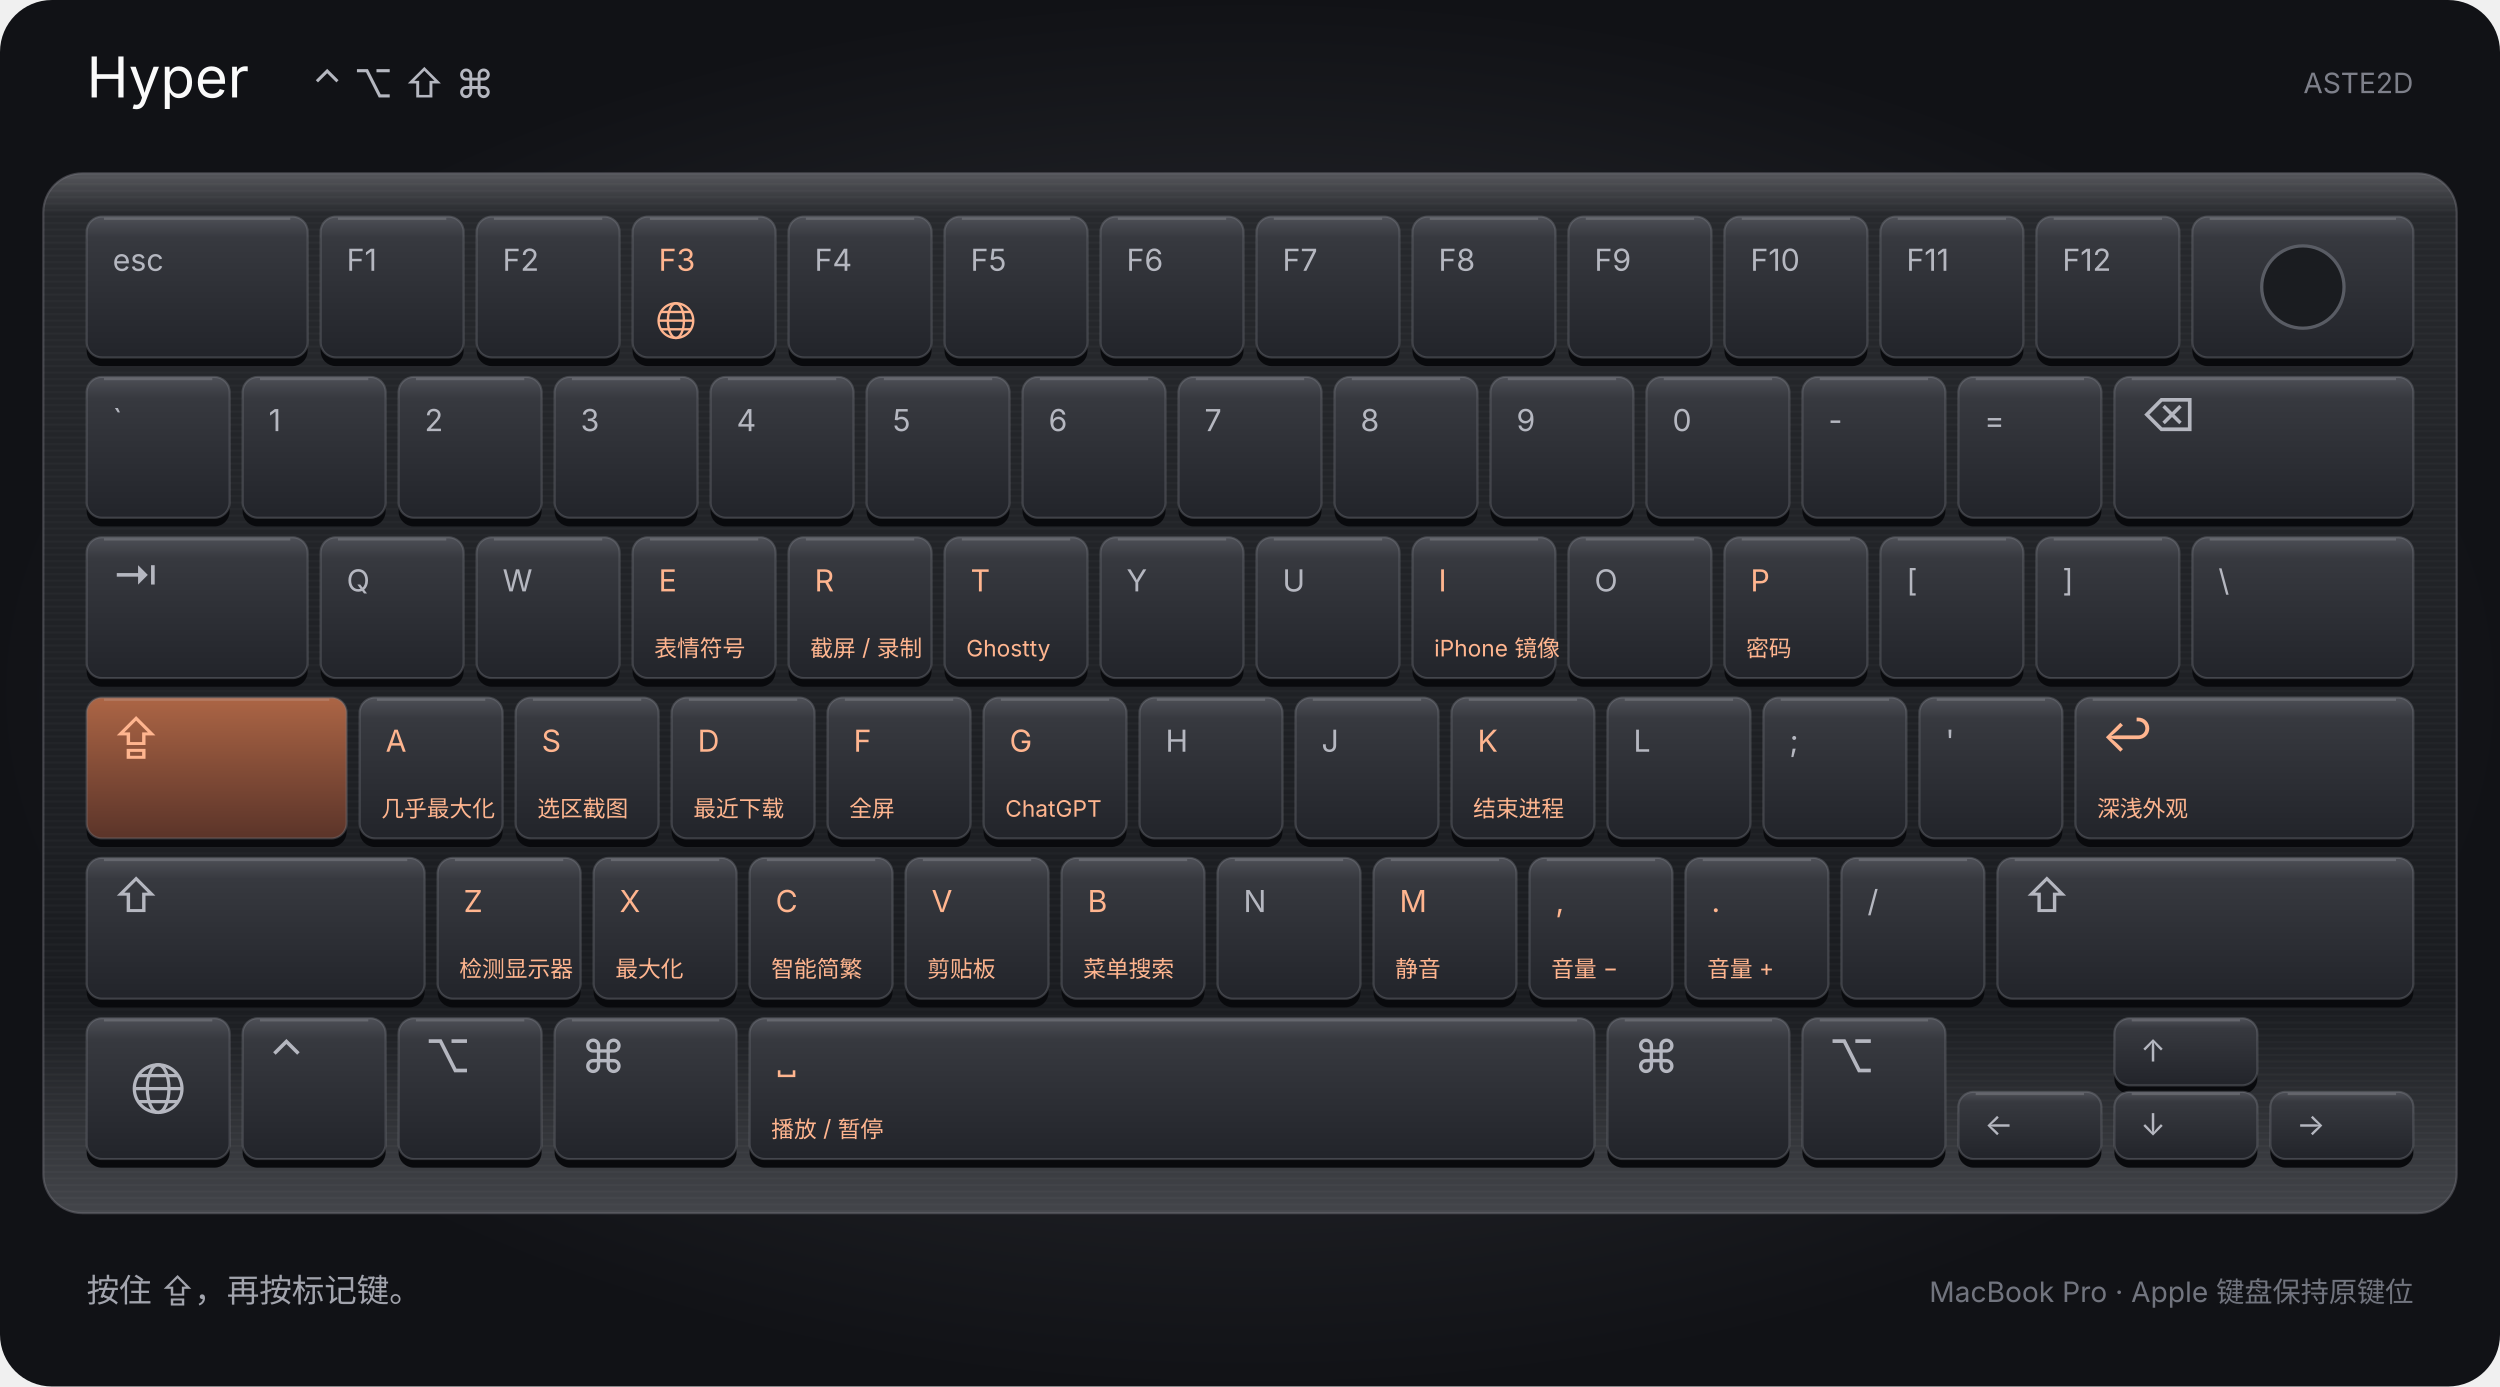
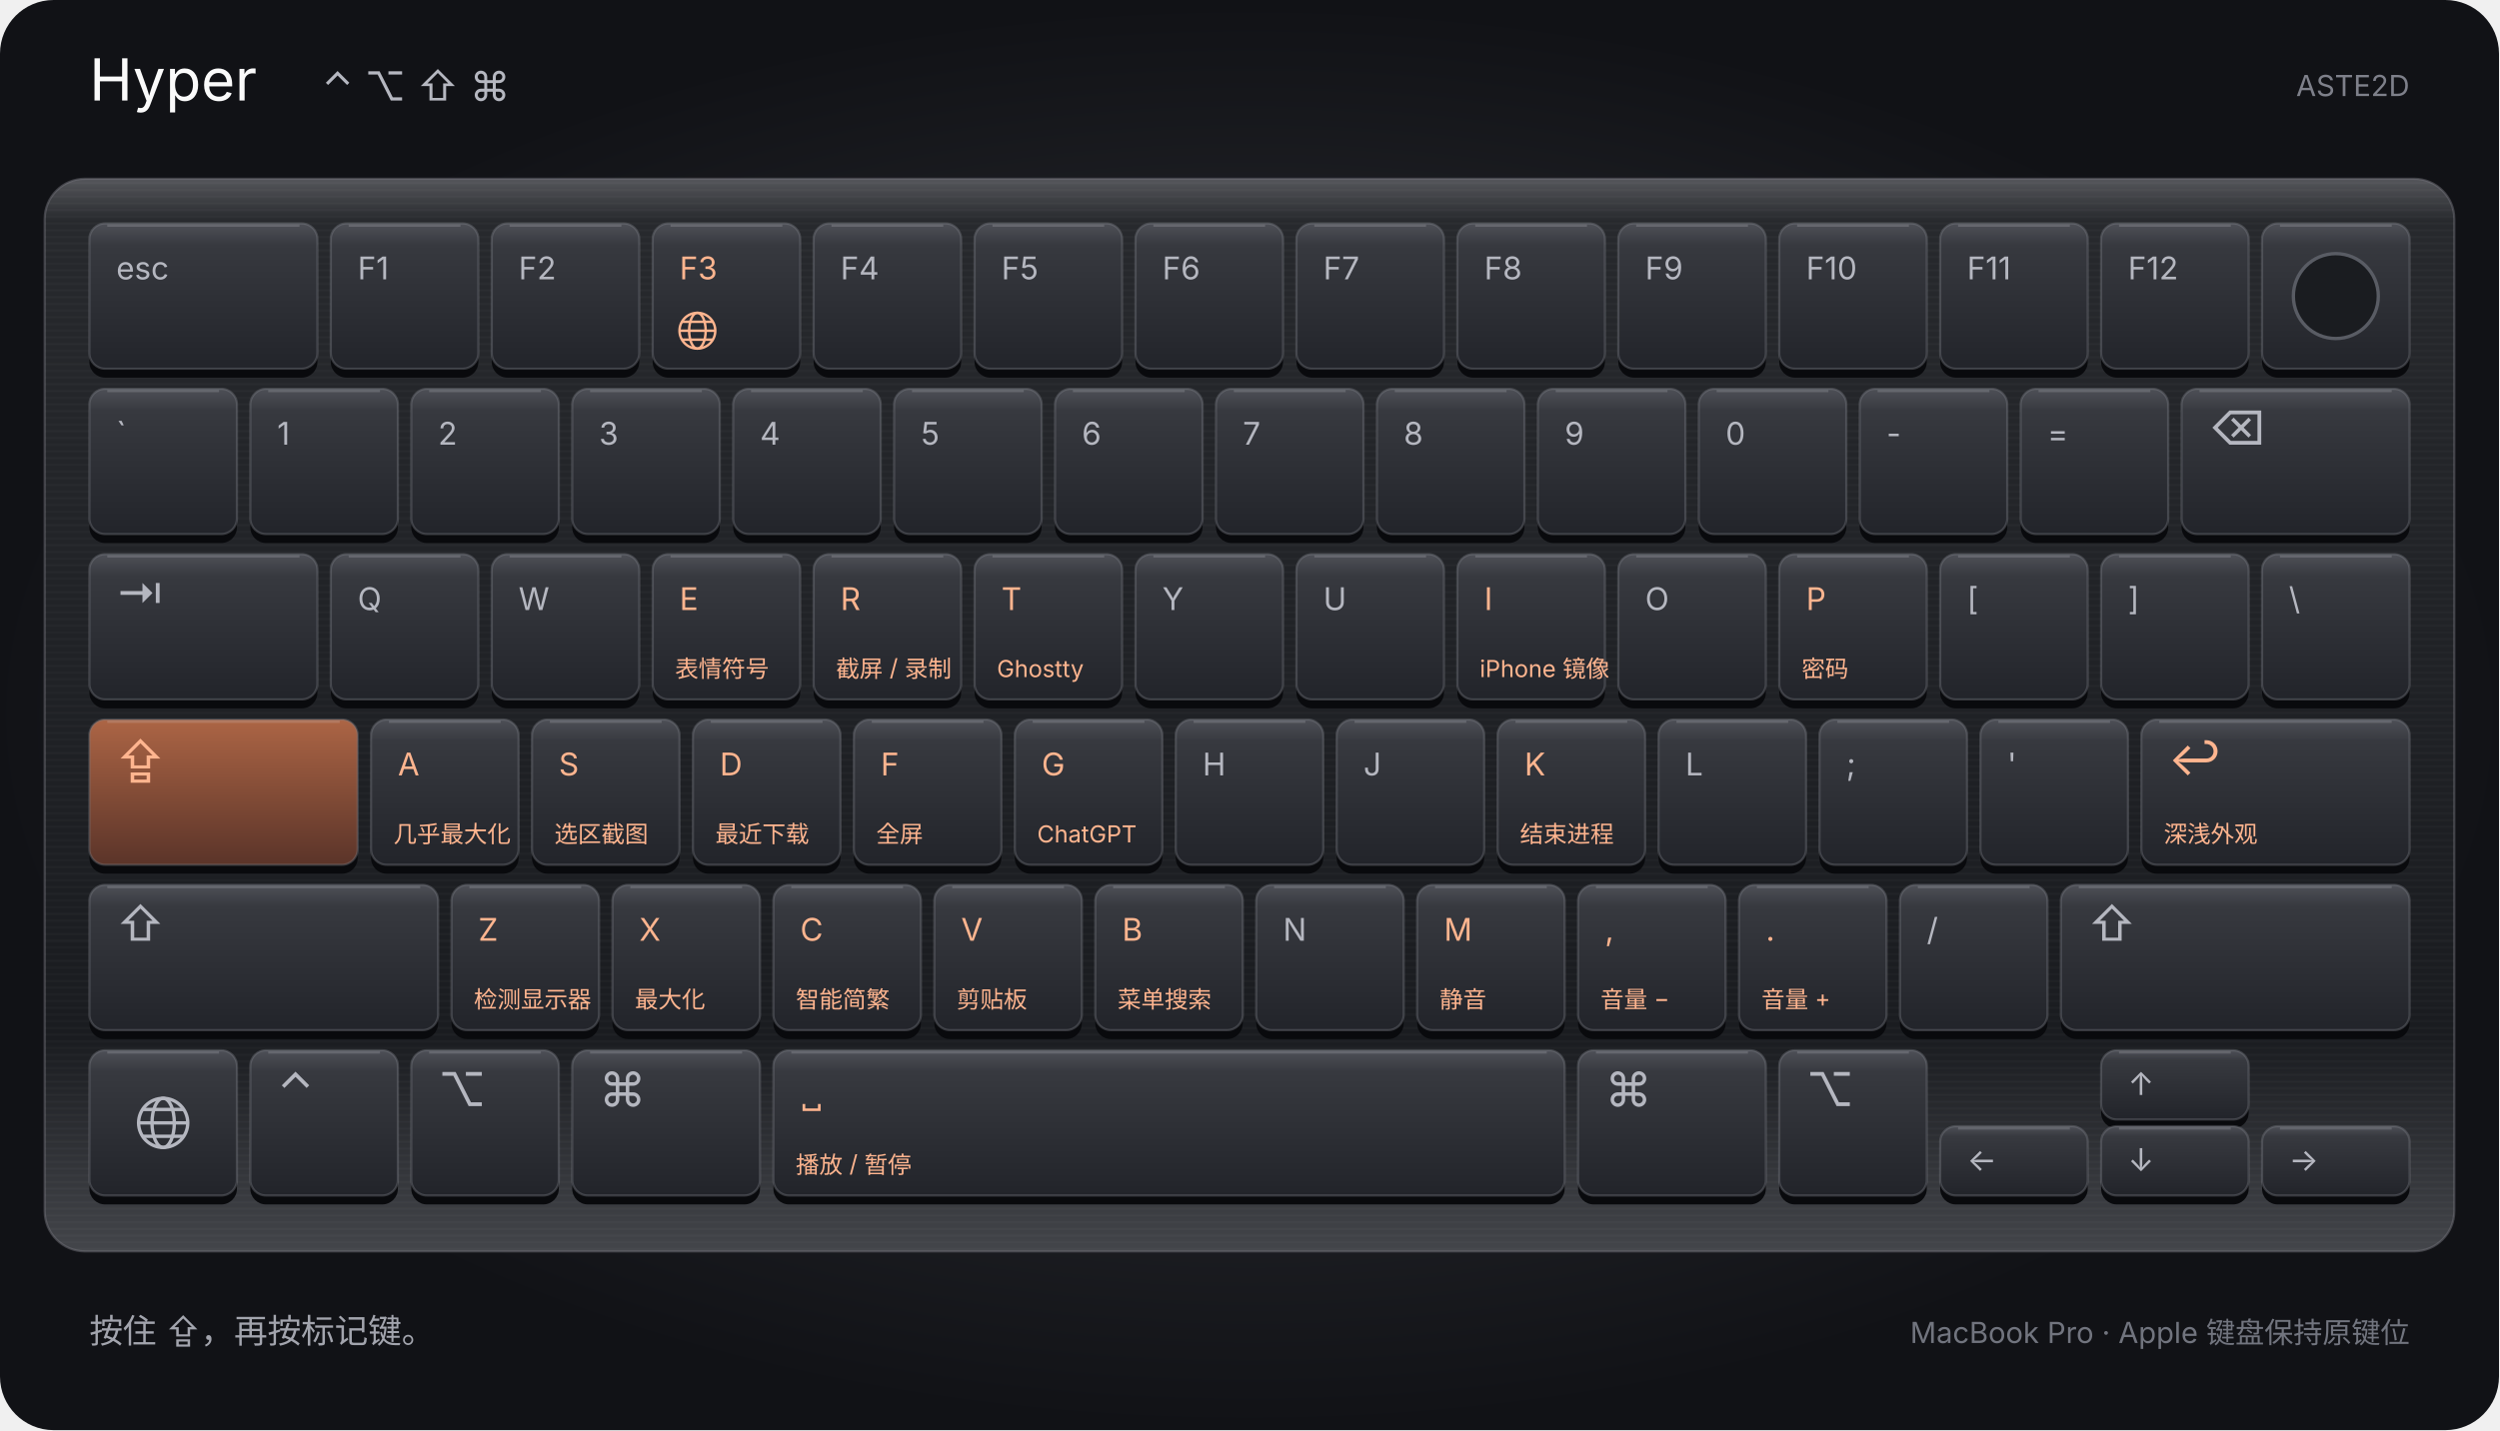
- <svg xmlns="http://www.w3.org/2000/svg" width="1154" height="640" viewBox="0 0 1154 640" role="img" aria-labelledby="title desc">
+ <svg xmlns="http://www.w3.org/2000/svg" width="1118" height="640" viewBox="0 0 1118 640" role="img" aria-labelledby="title desc">
  <defs>
    <linearGradient id="case" x2="0" y2="1">
      <stop stop-color="#55565b" />
      <stop offset=".04" stop-color="#27292d" />
      <stop offset=".8" stop-color="#1a1c20" />
      <stop offset="1" stop-color="#43454a" />
    </linearGradient>
    <linearGradient id="key" x2="0" y2="1">
      <stop stop-color="#4e5057" />
      <stop offset=".15" stop-color="#37393f" />
      <stop offset="1" stop-color="#22242a" />
    </linearGradient>
    <linearGradient id="cap" x2="0" y2="1">
      <stop stop-color="#ac6545" />
      <stop offset="1" stop-color="#5b3429" />
    </linearGradient>
    <radialGradient id="light">
      <stop stop-color="#36383e" />
      <stop offset="1" stop-color="#111216" />
    </radialGradient>
    <pattern id="grain" width="5" height="3" patternUnits="userSpaceOnUse">
      <path d="M0 1h5" stroke="#fff" stroke-opacity=".022" />
    </pattern>
  </defs>
-   <rect width="1154" height="640" rx="24" fill="url(#light)" />
+   <rect width="1118" height="640" rx="24" fill="url(#light)" />
  <text x="40" y="45" fill="#fafafa" font-family="-apple-system,BlinkMacSystemFont,Segoe UI,sans-serif" font-size="26" text-anchor="start">Hyper</text>
  <text x="144" y="45" fill="#b5b7c0" font-family="-apple-system,BlinkMacSystemFont,Segoe UI,sans-serif" font-size="18" text-anchor="start">⌃ ⌥ ⇧ ⌘</text>
-   <text x="1114" y="43" fill="#7e808a" font-family="-apple-system,BlinkMacSystemFont,Segoe UI,sans-serif" font-size="13" text-anchor="end">ASTE2D</text>
-   <rect x="20" y="80" width="1114" height="480" rx="18" fill="url(#case)" stroke="#707179" stroke-opacity=".5" />
-   <rect x="20" y="80" width="1114" height="480" rx="18" fill="url(#grain)" />
+   <text x="1078" y="43" fill="#7e808a" font-family="-apple-system,BlinkMacSystemFont,Segoe UI,sans-serif" font-size="13" text-anchor="end">ASTE2D</text>
+   <rect x="20" y="80" width="1078" height="480" rx="18" fill="url(#case)" stroke="#707179" stroke-opacity=".5" />
+   <rect x="20" y="80" width="1078" height="480" rx="18" fill="url(#grain)" />
  <g>
    <rect x="40" y="104" width="102.0" height="65" rx="7" fill="#090a0d" />
    <rect x="40" y="100" width="102.0" height="65" rx="7" fill="url(#key)" stroke="#7c7e86" stroke-opacity=".38" />
    <path d="M48 101H134.0" stroke="#e1e1e8" stroke-opacity=".18" />
    <text x="52" y="125" fill="#b5b7c0" font-family="-apple-system,BlinkMacSystemFont,Segoe UI,sans-serif" font-size="14" text-anchor="start">esc</text>
  </g>
  <g>
    <rect x="148.0" y="104" width="66" height="65" rx="7" fill="#090a0d" />
    <rect x="148.0" y="100" width="66" height="65" rx="7" fill="url(#key)" stroke="#7c7e86" stroke-opacity=".38" />
    <path d="M156.0 101H206.0" stroke="#e1e1e8" stroke-opacity=".18" />
    <text x="160.0" y="125" fill="#b5b7c0" font-family="-apple-system,BlinkMacSystemFont,Segoe UI,sans-serif" font-size="14" text-anchor="start">F1</text>
  </g>
  <g>
    <rect x="220.0" y="104" width="66" height="65" rx="7" fill="#090a0d" />
    <rect x="220.0" y="100" width="66" height="65" rx="7" fill="url(#key)" stroke="#7c7e86" stroke-opacity=".38" />
    <path d="M228.0 101H278.0" stroke="#e1e1e8" stroke-opacity=".18" />
    <text x="232.0" y="125" fill="#b5b7c0" font-family="-apple-system,BlinkMacSystemFont,Segoe UI,sans-serif" font-size="14" text-anchor="start">F2</text>
  </g>
  <g>
    <rect x="292.0" y="104" width="66" height="65" rx="7" fill="#090a0d" />
    <rect x="292.0" y="100" width="66" height="65" rx="7" fill="url(#key)" stroke="#7c7e86" stroke-opacity=".38" />
    <path d="M300.0 101H350.0" stroke="#e1e1e8" stroke-opacity=".18" />
    <text x="304.0" y="125" fill="#ffb58f" font-family="-apple-system,BlinkMacSystemFont,Segoe UI,sans-serif" font-size="14" text-anchor="start">F3</text>
    <g fill="none" stroke="#ffb58f" stroke-width="1.1">
      <circle cx="312.0" cy="148" r="8" />
      <ellipse cx="312.0" cy="148" rx="3.7" ry="8" />
      <path d="M304.0 148h16 M305.0 144h14 M305.0 152h14" />
    </g>
  </g>
  <g>
    <rect x="364.0" y="104" width="66" height="65" rx="7" fill="#090a0d" />
    <rect x="364.0" y="100" width="66" height="65" rx="7" fill="url(#key)" stroke="#7c7e86" stroke-opacity=".38" />
    <path d="M372.0 101H422.0" stroke="#e1e1e8" stroke-opacity=".18" />
    <text x="376.0" y="125" fill="#b5b7c0" font-family="-apple-system,BlinkMacSystemFont,Segoe UI,sans-serif" font-size="14" text-anchor="start">F4</text>
  </g>
  <g>
    <rect x="436.0" y="104" width="66" height="65" rx="7" fill="#090a0d" />
    <rect x="436.0" y="100" width="66" height="65" rx="7" fill="url(#key)" stroke="#7c7e86" stroke-opacity=".38" />
    <path d="M444.0 101H494.0" stroke="#e1e1e8" stroke-opacity=".18" />
    <text x="448.0" y="125" fill="#b5b7c0" font-family="-apple-system,BlinkMacSystemFont,Segoe UI,sans-serif" font-size="14" text-anchor="start">F5</text>
  </g>
  <g>
    <rect x="508.0" y="104" width="66" height="65" rx="7" fill="#090a0d" />
    <rect x="508.0" y="100" width="66" height="65" rx="7" fill="url(#key)" stroke="#7c7e86" stroke-opacity=".38" />
    <path d="M516.0 101H566.0" stroke="#e1e1e8" stroke-opacity=".18" />
    <text x="520.0" y="125" fill="#b5b7c0" font-family="-apple-system,BlinkMacSystemFont,Segoe UI,sans-serif" font-size="14" text-anchor="start">F6</text>
  </g>
  <g>
    <rect x="580.0" y="104" width="66" height="65" rx="7" fill="#090a0d" />
    <rect x="580.0" y="100" width="66" height="65" rx="7" fill="url(#key)" stroke="#7c7e86" stroke-opacity=".38" />
    <path d="M588.0 101H638.0" stroke="#e1e1e8" stroke-opacity=".18" />
    <text x="592.0" y="125" fill="#b5b7c0" font-family="-apple-system,BlinkMacSystemFont,Segoe UI,sans-serif" font-size="14" text-anchor="start">F7</text>
  </g>
  <g>
    <rect x="652.0" y="104" width="66" height="65" rx="7" fill="#090a0d" />
    <rect x="652.0" y="100" width="66" height="65" rx="7" fill="url(#key)" stroke="#7c7e86" stroke-opacity=".38" />
    <path d="M660.0 101H710.0" stroke="#e1e1e8" stroke-opacity=".18" />
    <text x="664.0" y="125" fill="#b5b7c0" font-family="-apple-system,BlinkMacSystemFont,Segoe UI,sans-serif" font-size="14" text-anchor="start">F8</text>
  </g>
  <g>
    <rect x="724.0" y="104" width="66" height="65" rx="7" fill="#090a0d" />
    <rect x="724.0" y="100" width="66" height="65" rx="7" fill="url(#key)" stroke="#7c7e86" stroke-opacity=".38" />
    <path d="M732.0 101H782.0" stroke="#e1e1e8" stroke-opacity=".18" />
    <text x="736.0" y="125" fill="#b5b7c0" font-family="-apple-system,BlinkMacSystemFont,Segoe UI,sans-serif" font-size="14" text-anchor="start">F9</text>
  </g>
  <g>
    <rect x="796.0" y="104" width="66" height="65" rx="7" fill="#090a0d" />
    <rect x="796.0" y="100" width="66" height="65" rx="7" fill="url(#key)" stroke="#7c7e86" stroke-opacity=".38" />
    <path d="M804.0 101H854.0" stroke="#e1e1e8" stroke-opacity=".18" />
    <text x="808.0" y="125" fill="#b5b7c0" font-family="-apple-system,BlinkMacSystemFont,Segoe UI,sans-serif" font-size="14" text-anchor="start">F10</text>
  </g>
  <g>
    <rect x="868.0" y="104" width="66" height="65" rx="7" fill="#090a0d" />
    <rect x="868.0" y="100" width="66" height="65" rx="7" fill="url(#key)" stroke="#7c7e86" stroke-opacity=".38" />
    <path d="M876.0 101H926.0" stroke="#e1e1e8" stroke-opacity=".18" />
    <text x="880.0" y="125" fill="#b5b7c0" font-family="-apple-system,BlinkMacSystemFont,Segoe UI,sans-serif" font-size="14" text-anchor="start">F11</text>
  </g>
  <g>
    <rect x="940.0" y="104" width="66" height="65" rx="7" fill="#090a0d" />
    <rect x="940.0" y="100" width="66" height="65" rx="7" fill="url(#key)" stroke="#7c7e86" stroke-opacity=".38" />
    <path d="M948.0 101H998.0" stroke="#e1e1e8" stroke-opacity=".18" />
    <text x="952.0" y="125" fill="#b5b7c0" font-family="-apple-system,BlinkMacSystemFont,Segoe UI,sans-serif" font-size="14" text-anchor="start">F12</text>
  </g>
  <g>
-     <rect x="1012.0" y="104" width="102.0" height="65" rx="7" fill="#090a0d" />
-     <rect x="1012.0" y="100" width="102.0" height="65" rx="7" fill="url(#key)" stroke="#7c7e86" stroke-opacity=".38" />
-     <path d="M1020.0 101H1106.0" stroke="#e1e1e8" stroke-opacity=".18" />
-     <circle cx="1063.0" cy="132.5" r="19" fill="#1a1c20" stroke="#595c64" stroke-width="1.5" />
+     <rect x="1012.0" y="104" width="66" height="65" rx="7" fill="#090a0d" />
+     <rect x="1012.0" y="100" width="66" height="65" rx="7" fill="url(#key)" stroke="#7c7e86" stroke-opacity=".38" />
+     <path d="M1020.0 101H1070.0" stroke="#e1e1e8" stroke-opacity=".18" />
+     <circle cx="1045.0" cy="132.5" r="19" fill="#1a1c20" stroke="#595c64" stroke-width="1.5" />
  </g>
  <g>
    <rect x="40" y="178" width="66" height="65" rx="7" fill="#090a0d" />
    <rect x="40" y="174" width="66" height="65" rx="7" fill="url(#key)" stroke="#7c7e86" stroke-opacity=".38" />
    <path d="M48 175H98" stroke="#e1e1e8" stroke-opacity=".18" />
    <text x="52" y="199" fill="#b5b7c0" font-family="-apple-system,BlinkMacSystemFont,Segoe UI,sans-serif" font-size="14" text-anchor="start">`</text>
  </g>
  <g>
    <rect x="112" y="178" width="66" height="65" rx="7" fill="#090a0d" />
    <rect x="112" y="174" width="66" height="65" rx="7" fill="url(#key)" stroke="#7c7e86" stroke-opacity=".38" />
    <path d="M120 175H170" stroke="#e1e1e8" stroke-opacity=".18" />
    <text x="124" y="199" fill="#b5b7c0" font-family="-apple-system,BlinkMacSystemFont,Segoe UI,sans-serif" font-size="14" text-anchor="start">1</text>
  </g>
  <g>
    <rect x="184" y="178" width="66" height="65" rx="7" fill="#090a0d" />
    <rect x="184" y="174" width="66" height="65" rx="7" fill="url(#key)" stroke="#7c7e86" stroke-opacity=".38" />
    <path d="M192 175H242" stroke="#e1e1e8" stroke-opacity=".18" />
    <text x="196" y="199" fill="#b5b7c0" font-family="-apple-system,BlinkMacSystemFont,Segoe UI,sans-serif" font-size="14" text-anchor="start">2</text>
  </g>
  <g>
    <rect x="256" y="178" width="66" height="65" rx="7" fill="#090a0d" />
    <rect x="256" y="174" width="66" height="65" rx="7" fill="url(#key)" stroke="#7c7e86" stroke-opacity=".38" />
    <path d="M264 175H314" stroke="#e1e1e8" stroke-opacity=".18" />
    <text x="268" y="199" fill="#b5b7c0" font-family="-apple-system,BlinkMacSystemFont,Segoe UI,sans-serif" font-size="14" text-anchor="start">3</text>
  </g>
  <g>
    <rect x="328" y="178" width="66" height="65" rx="7" fill="#090a0d" />
    <rect x="328" y="174" width="66" height="65" rx="7" fill="url(#key)" stroke="#7c7e86" stroke-opacity=".38" />
    <path d="M336 175H386" stroke="#e1e1e8" stroke-opacity=".18" />
    <text x="340" y="199" fill="#b5b7c0" font-family="-apple-system,BlinkMacSystemFont,Segoe UI,sans-serif" font-size="14" text-anchor="start">4</text>
  </g>
  <g>
    <rect x="400" y="178" width="66" height="65" rx="7" fill="#090a0d" />
    <rect x="400" y="174" width="66" height="65" rx="7" fill="url(#key)" stroke="#7c7e86" stroke-opacity=".38" />
    <path d="M408 175H458" stroke="#e1e1e8" stroke-opacity=".18" />
    <text x="412" y="199" fill="#b5b7c0" font-family="-apple-system,BlinkMacSystemFont,Segoe UI,sans-serif" font-size="14" text-anchor="start">5</text>
  </g>
  <g>
    <rect x="472" y="178" width="66" height="65" rx="7" fill="#090a0d" />
    <rect x="472" y="174" width="66" height="65" rx="7" fill="url(#key)" stroke="#7c7e86" stroke-opacity=".38" />
    <path d="M480 175H530" stroke="#e1e1e8" stroke-opacity=".18" />
    <text x="484" y="199" fill="#b5b7c0" font-family="-apple-system,BlinkMacSystemFont,Segoe UI,sans-serif" font-size="14" text-anchor="start">6</text>
  </g>
  <g>
    <rect x="544" y="178" width="66" height="65" rx="7" fill="#090a0d" />
    <rect x="544" y="174" width="66" height="65" rx="7" fill="url(#key)" stroke="#7c7e86" stroke-opacity=".38" />
    <path d="M552 175H602" stroke="#e1e1e8" stroke-opacity=".18" />
    <text x="556" y="199" fill="#b5b7c0" font-family="-apple-system,BlinkMacSystemFont,Segoe UI,sans-serif" font-size="14" text-anchor="start">7</text>
  </g>
  <g>
    <rect x="616" y="178" width="66" height="65" rx="7" fill="#090a0d" />
    <rect x="616" y="174" width="66" height="65" rx="7" fill="url(#key)" stroke="#7c7e86" stroke-opacity=".38" />
    <path d="M624 175H674" stroke="#e1e1e8" stroke-opacity=".18" />
    <text x="628" y="199" fill="#b5b7c0" font-family="-apple-system,BlinkMacSystemFont,Segoe UI,sans-serif" font-size="14" text-anchor="start">8</text>
  </g>
  <g>
    <rect x="688" y="178" width="66" height="65" rx="7" fill="#090a0d" />
    <rect x="688" y="174" width="66" height="65" rx="7" fill="url(#key)" stroke="#7c7e86" stroke-opacity=".38" />
    <path d="M696 175H746" stroke="#e1e1e8" stroke-opacity=".18" />
    <text x="700" y="199" fill="#b5b7c0" font-family="-apple-system,BlinkMacSystemFont,Segoe UI,sans-serif" font-size="14" text-anchor="start">9</text>
  </g>
  <g>
    <rect x="760" y="178" width="66" height="65" rx="7" fill="#090a0d" />
    <rect x="760" y="174" width="66" height="65" rx="7" fill="url(#key)" stroke="#7c7e86" stroke-opacity=".38" />
    <path d="M768 175H818" stroke="#e1e1e8" stroke-opacity=".18" />
    <text x="772" y="199" fill="#b5b7c0" font-family="-apple-system,BlinkMacSystemFont,Segoe UI,sans-serif" font-size="14" text-anchor="start">0</text>
  </g>
  <g>
    <rect x="832" y="178" width="66" height="65" rx="7" fill="#090a0d" />
    <rect x="832" y="174" width="66" height="65" rx="7" fill="url(#key)" stroke="#7c7e86" stroke-opacity=".38" />
    <path d="M840 175H890" stroke="#e1e1e8" stroke-opacity=".18" />
    <text x="844" y="199" fill="#b5b7c0" font-family="-apple-system,BlinkMacSystemFont,Segoe UI,sans-serif" font-size="14" text-anchor="start">-</text>
  </g>
  <g>
    <rect x="904" y="178" width="66" height="65" rx="7" fill="#090a0d" />
    <rect x="904" y="174" width="66" height="65" rx="7" fill="url(#key)" stroke="#7c7e86" stroke-opacity=".38" />
    <path d="M912 175H962" stroke="#e1e1e8" stroke-opacity=".18" />
    <text x="916" y="199" fill="#b5b7c0" font-family="-apple-system,BlinkMacSystemFont,Segoe UI,sans-serif" font-size="14" text-anchor="start">=</text>
  </g>
  <g>
-     <rect x="976" y="178" width="138" height="65" rx="7" fill="#090a0d" />
-     <rect x="976" y="174" width="138" height="65" rx="7" fill="url(#key)" stroke="#7c7e86" stroke-opacity=".38" />
-     <path d="M984 175H1106" stroke="#e1e1e8" stroke-opacity=".18" />
+     <rect x="976" y="178" width="102.0" height="65" rx="7" fill="#090a0d" />
+     <rect x="976" y="174" width="102.0" height="65" rx="7" fill="url(#key)" stroke="#7c7e86" stroke-opacity=".38" />
+     <path d="M984 175H1070.0" stroke="#e1e1e8" stroke-opacity=".18" />
    <text x="988" y="199" fill="#b5b7c0" font-family="-apple-system,BlinkMacSystemFont,Segoe UI,sans-serif" font-size="21" text-anchor="start">⌫</text>
  </g>
  <g>
    <rect x="40" y="252" width="102.0" height="65" rx="7" fill="#090a0d" />
    <rect x="40" y="248" width="102.0" height="65" rx="7" fill="url(#key)" stroke="#7c7e86" stroke-opacity=".38" />
    <path d="M48 249H134.0" stroke="#e1e1e8" stroke-opacity=".18" />
    <text x="52" y="273" fill="#b5b7c0" font-family="-apple-system,BlinkMacSystemFont,Segoe UI,sans-serif" font-size="21" text-anchor="start">⇥</text>
  </g>
  <g>
    <rect x="148.0" y="252" width="66" height="65" rx="7" fill="#090a0d" />
    <rect x="148.0" y="248" width="66" height="65" rx="7" fill="url(#key)" stroke="#7c7e86" stroke-opacity=".38" />
    <path d="M156.0 249H206.0" stroke="#e1e1e8" stroke-opacity=".18" />
    <text x="160.0" y="273" fill="#b5b7c0" font-family="-apple-system,BlinkMacSystemFont,Segoe UI,sans-serif" font-size="14" text-anchor="start">Q</text>
  </g>
  <g>
    <rect x="220.0" y="252" width="66" height="65" rx="7" fill="#090a0d" />
    <rect x="220.0" y="248" width="66" height="65" rx="7" fill="url(#key)" stroke="#7c7e86" stroke-opacity=".38" />
    <path d="M228.0 249H278.0" stroke="#e1e1e8" stroke-opacity=".18" />
    <text x="232.0" y="273" fill="#b5b7c0" font-family="-apple-system,BlinkMacSystemFont,Segoe UI,sans-serif" font-size="14" text-anchor="start">W</text>
  </g>
  <g>
    <rect x="292.0" y="252" width="66" height="65" rx="7" fill="#090a0d" />
    <rect x="292.0" y="248" width="66" height="65" rx="7" fill="url(#key)" stroke="#7c7e86" stroke-opacity=".38" />
    <path d="M300.0 249H350.0" stroke="#e1e1e8" stroke-opacity=".18" />
    <text x="304.0" y="273" fill="#ffb58f" font-family="-apple-system,BlinkMacSystemFont,Segoe UI,sans-serif" font-size="14" text-anchor="start">E</text>
    <text x="302.0" y="303" fill="#ffb58f" font-family="-apple-system,BlinkMacSystemFont,Segoe UI,sans-serif" font-size="10.5" text-anchor="start">表情符号</text>
  </g>
  <g>
    <rect x="364.0" y="252" width="66" height="65" rx="7" fill="#090a0d" />
    <rect x="364.0" y="248" width="66" height="65" rx="7" fill="url(#key)" stroke="#7c7e86" stroke-opacity=".38" />
    <path d="M372.0 249H422.0" stroke="#e1e1e8" stroke-opacity=".18" />
    <text x="376.0" y="273" fill="#ffb58f" font-family="-apple-system,BlinkMacSystemFont,Segoe UI,sans-serif" font-size="14" text-anchor="start">R</text>
    <text x="374.0" y="303" fill="#ffb58f" font-family="-apple-system,BlinkMacSystemFont,Segoe UI,sans-serif" font-size="10.5" text-anchor="start">截屏 / 录制</text>
  </g>
  <g>
    <rect x="436.0" y="252" width="66" height="65" rx="7" fill="#090a0d" />
    <rect x="436.0" y="248" width="66" height="65" rx="7" fill="url(#key)" stroke="#7c7e86" stroke-opacity=".38" />
    <path d="M444.0 249H494.0" stroke="#e1e1e8" stroke-opacity=".18" />
    <text x="448.0" y="273" fill="#ffb58f" font-family="-apple-system,BlinkMacSystemFont,Segoe UI,sans-serif" font-size="14" text-anchor="start">T</text>
    <text x="446.0" y="303" fill="#ffb58f" font-family="-apple-system,BlinkMacSystemFont,Segoe UI,sans-serif" font-size="10.5" text-anchor="start">Ghostty</text>
  </g>
  <g>
    <rect x="508.0" y="252" width="66" height="65" rx="7" fill="#090a0d" />
    <rect x="508.0" y="248" width="66" height="65" rx="7" fill="url(#key)" stroke="#7c7e86" stroke-opacity=".38" />
    <path d="M516.0 249H566.0" stroke="#e1e1e8" stroke-opacity=".18" />
    <text x="520.0" y="273" fill="#b5b7c0" font-family="-apple-system,BlinkMacSystemFont,Segoe UI,sans-serif" font-size="14" text-anchor="start">Y</text>
  </g>
  <g>
    <rect x="580.0" y="252" width="66" height="65" rx="7" fill="#090a0d" />
    <rect x="580.0" y="248" width="66" height="65" rx="7" fill="url(#key)" stroke="#7c7e86" stroke-opacity=".38" />
    <path d="M588.0 249H638.0" stroke="#e1e1e8" stroke-opacity=".18" />
    <text x="592.0" y="273" fill="#b5b7c0" font-family="-apple-system,BlinkMacSystemFont,Segoe UI,sans-serif" font-size="14" text-anchor="start">U</text>
  </g>
  <g>
    <rect x="652.0" y="252" width="66" height="65" rx="7" fill="#090a0d" />
    <rect x="652.0" y="248" width="66" height="65" rx="7" fill="url(#key)" stroke="#7c7e86" stroke-opacity=".38" />
    <path d="M660.0 249H710.0" stroke="#e1e1e8" stroke-opacity=".18" />
    <text x="664.0" y="273" fill="#ffb58f" font-family="-apple-system,BlinkMacSystemFont,Segoe UI,sans-serif" font-size="14" text-anchor="start">I</text>
    <text x="662.0" y="303" fill="#ffb58f" font-family="-apple-system,BlinkMacSystemFont,Segoe UI,sans-serif" font-size="10.5" text-anchor="start">iPhone 镜像</text>
  </g>
  <g>
    <rect x="724.0" y="252" width="66" height="65" rx="7" fill="#090a0d" />
    <rect x="724.0" y="248" width="66" height="65" rx="7" fill="url(#key)" stroke="#7c7e86" stroke-opacity=".38" />
    <path d="M732.0 249H782.0" stroke="#e1e1e8" stroke-opacity=".18" />
    <text x="736.0" y="273" fill="#b5b7c0" font-family="-apple-system,BlinkMacSystemFont,Segoe UI,sans-serif" font-size="14" text-anchor="start">O</text>
  </g>
  <g>
    <rect x="796.0" y="252" width="66" height="65" rx="7" fill="#090a0d" />
    <rect x="796.0" y="248" width="66" height="65" rx="7" fill="url(#key)" stroke="#7c7e86" stroke-opacity=".38" />
    <path d="M804.0 249H854.0" stroke="#e1e1e8" stroke-opacity=".18" />
    <text x="808.0" y="273" fill="#ffb58f" font-family="-apple-system,BlinkMacSystemFont,Segoe UI,sans-serif" font-size="14" text-anchor="start">P</text>
    <text x="806.0" y="303" fill="#ffb58f" font-family="-apple-system,BlinkMacSystemFont,Segoe UI,sans-serif" font-size="10.5" text-anchor="start">密码</text>
  </g>
  <g>
    <rect x="868.0" y="252" width="66" height="65" rx="7" fill="#090a0d" />
    <rect x="868.0" y="248" width="66" height="65" rx="7" fill="url(#key)" stroke="#7c7e86" stroke-opacity=".38" />
    <path d="M876.0 249H926.0" stroke="#e1e1e8" stroke-opacity=".18" />
    <text x="880.0" y="273" fill="#b5b7c0" font-family="-apple-system,BlinkMacSystemFont,Segoe UI,sans-serif" font-size="14" text-anchor="start">[</text>
  </g>
  <g>
    <rect x="940.0" y="252" width="66" height="65" rx="7" fill="#090a0d" />
    <rect x="940.0" y="248" width="66" height="65" rx="7" fill="url(#key)" stroke="#7c7e86" stroke-opacity=".38" />
    <path d="M948.0 249H998.0" stroke="#e1e1e8" stroke-opacity=".18" />
    <text x="952.0" y="273" fill="#b5b7c0" font-family="-apple-system,BlinkMacSystemFont,Segoe UI,sans-serif" font-size="14" text-anchor="start">]</text>
  </g>
  <g>
-     <rect x="1012.0" y="252" width="102.0" height="65" rx="7" fill="#090a0d" />
-     <rect x="1012.0" y="248" width="102.0" height="65" rx="7" fill="url(#key)" stroke="#7c7e86" stroke-opacity=".38" />
-     <path d="M1020.0 249H1106.0" stroke="#e1e1e8" stroke-opacity=".18" />
+     <rect x="1012.0" y="252" width="66" height="65" rx="7" fill="#090a0d" />
+     <rect x="1012.0" y="248" width="66" height="65" rx="7" fill="url(#key)" stroke="#7c7e86" stroke-opacity=".38" />
+     <path d="M1020.0 249H1070.0" stroke="#e1e1e8" stroke-opacity=".18" />
    <text x="1024.0" y="273" fill="#b5b7c0" font-family="-apple-system,BlinkMacSystemFont,Segoe UI,sans-serif" font-size="14" text-anchor="start">\</text>
  </g>
  <g>
    <rect x="40" y="326" width="120.0" height="65" rx="7" fill="#090a0d" />
    <rect x="40" y="322" width="120.0" height="65" rx="7" fill="url(#cap)" stroke="#7c7e86" stroke-opacity=".38" />
    <path d="M48 323H152.0" stroke="#e1e1e8" stroke-opacity=".18" />
    <text x="52" y="347" fill="#ffb58f" font-family="-apple-system,BlinkMacSystemFont,Segoe UI,sans-serif" font-size="21" text-anchor="start">⇪</text>
  </g>
  <g>
    <rect x="166.0" y="326" width="66" height="65" rx="7" fill="#090a0d" />
    <rect x="166.0" y="322" width="66" height="65" rx="7" fill="url(#key)" stroke="#7c7e86" stroke-opacity=".38" />
    <path d="M174.0 323H224.0" stroke="#e1e1e8" stroke-opacity=".18" />
    <text x="178.0" y="347" fill="#ffb58f" font-family="-apple-system,BlinkMacSystemFont,Segoe UI,sans-serif" font-size="14" text-anchor="start">A</text>
    <text x="176.0" y="377" fill="#ffb58f" font-family="-apple-system,BlinkMacSystemFont,Segoe UI,sans-serif" font-size="10.5" text-anchor="start">几乎最大化</text>
  </g>
  <g>
    <rect x="238.0" y="326" width="66" height="65" rx="7" fill="#090a0d" />
    <rect x="238.0" y="322" width="66" height="65" rx="7" fill="url(#key)" stroke="#7c7e86" stroke-opacity=".38" />
    <path d="M246.0 323H296.0" stroke="#e1e1e8" stroke-opacity=".18" />
    <text x="250.0" y="347" fill="#ffb58f" font-family="-apple-system,BlinkMacSystemFont,Segoe UI,sans-serif" font-size="14" text-anchor="start">S</text>
    <text x="248.0" y="377" fill="#ffb58f" font-family="-apple-system,BlinkMacSystemFont,Segoe UI,sans-serif" font-size="10.5" text-anchor="start">选区截图</text>
  </g>
  <g>
    <rect x="310.0" y="326" width="66" height="65" rx="7" fill="#090a0d" />
    <rect x="310.0" y="322" width="66" height="65" rx="7" fill="url(#key)" stroke="#7c7e86" stroke-opacity=".38" />
    <path d="M318.0 323H368.0" stroke="#e1e1e8" stroke-opacity=".18" />
    <text x="322.0" y="347" fill="#ffb58f" font-family="-apple-system,BlinkMacSystemFont,Segoe UI,sans-serif" font-size="14" text-anchor="start">D</text>
    <text x="320.0" y="377" fill="#ffb58f" font-family="-apple-system,BlinkMacSystemFont,Segoe UI,sans-serif" font-size="10.5" text-anchor="start">最近下载</text>
  </g>
  <g>
    <rect x="382.0" y="326" width="66" height="65" rx="7" fill="#090a0d" />
    <rect x="382.0" y="322" width="66" height="65" rx="7" fill="url(#key)" stroke="#7c7e86" stroke-opacity=".38" />
    <path d="M390.0 323H440.0" stroke="#e1e1e8" stroke-opacity=".18" />
    <text x="394.0" y="347" fill="#ffb58f" font-family="-apple-system,BlinkMacSystemFont,Segoe UI,sans-serif" font-size="14" text-anchor="start">F</text>
    <text x="392.0" y="377" fill="#ffb58f" font-family="-apple-system,BlinkMacSystemFont,Segoe UI,sans-serif" font-size="10.5" text-anchor="start">全屏</text>
  </g>
  <g>
    <rect x="454.0" y="326" width="66" height="65" rx="7" fill="#090a0d" />
    <rect x="454.0" y="322" width="66" height="65" rx="7" fill="url(#key)" stroke="#7c7e86" stroke-opacity=".38" />
    <path d="M462.0 323H512.0" stroke="#e1e1e8" stroke-opacity=".18" />
    <text x="466.0" y="347" fill="#ffb58f" font-family="-apple-system,BlinkMacSystemFont,Segoe UI,sans-serif" font-size="14" text-anchor="start">G</text>
    <text x="464.0" y="377" fill="#ffb58f" font-family="-apple-system,BlinkMacSystemFont,Segoe UI,sans-serif" font-size="10.5" text-anchor="start">ChatGPT</text>
  </g>
  <g>
    <rect x="526.0" y="326" width="66" height="65" rx="7" fill="#090a0d" />
    <rect x="526.0" y="322" width="66" height="65" rx="7" fill="url(#key)" stroke="#7c7e86" stroke-opacity=".38" />
    <path d="M534.0 323H584.0" stroke="#e1e1e8" stroke-opacity=".18" />
    <text x="538.0" y="347" fill="#b5b7c0" font-family="-apple-system,BlinkMacSystemFont,Segoe UI,sans-serif" font-size="14" text-anchor="start">H</text>
  </g>
  <g>
    <rect x="598.0" y="326" width="66" height="65" rx="7" fill="#090a0d" />
    <rect x="598.0" y="322" width="66" height="65" rx="7" fill="url(#key)" stroke="#7c7e86" stroke-opacity=".38" />
    <path d="M606.0 323H656.0" stroke="#e1e1e8" stroke-opacity=".18" />
    <text x="610.0" y="347" fill="#b5b7c0" font-family="-apple-system,BlinkMacSystemFont,Segoe UI,sans-serif" font-size="14" text-anchor="start">J</text>
  </g>
  <g>
    <rect x="670.0" y="326" width="66" height="65" rx="7" fill="#090a0d" />
    <rect x="670.0" y="322" width="66" height="65" rx="7" fill="url(#key)" stroke="#7c7e86" stroke-opacity=".38" />
    <path d="M678.0 323H728.0" stroke="#e1e1e8" stroke-opacity=".18" />
    <text x="682.0" y="347" fill="#ffb58f" font-family="-apple-system,BlinkMacSystemFont,Segoe UI,sans-serif" font-size="14" text-anchor="start">K</text>
    <text x="680.0" y="377" fill="#ffb58f" font-family="-apple-system,BlinkMacSystemFont,Segoe UI,sans-serif" font-size="10.5" text-anchor="start">结束进程</text>
  </g>
  <g>
    <rect x="742.0" y="326" width="66" height="65" rx="7" fill="#090a0d" />
    <rect x="742.0" y="322" width="66" height="65" rx="7" fill="url(#key)" stroke="#7c7e86" stroke-opacity=".38" />
    <path d="M750.0 323H800.0" stroke="#e1e1e8" stroke-opacity=".18" />
    <text x="754.0" y="347" fill="#b5b7c0" font-family="-apple-system,BlinkMacSystemFont,Segoe UI,sans-serif" font-size="14" text-anchor="start">L</text>
  </g>
  <g>
    <rect x="814.0" y="326" width="66" height="65" rx="7" fill="#090a0d" />
    <rect x="814.0" y="322" width="66" height="65" rx="7" fill="url(#key)" stroke="#7c7e86" stroke-opacity=".38" />
    <path d="M822.0 323H872.0" stroke="#e1e1e8" stroke-opacity=".18" />
    <text x="826.0" y="347" fill="#b5b7c0" font-family="-apple-system,BlinkMacSystemFont,Segoe UI,sans-serif" font-size="14" text-anchor="start">;</text>
  </g>
  <g>
    <rect x="886.0" y="326" width="66" height="65" rx="7" fill="#090a0d" />
    <rect x="886.0" y="322" width="66" height="65" rx="7" fill="url(#key)" stroke="#7c7e86" stroke-opacity=".38" />
    <path d="M894.0 323H944.0" stroke="#e1e1e8" stroke-opacity=".18" />
    <text x="898.0" y="347" fill="#b5b7c0" font-family="-apple-system,BlinkMacSystemFont,Segoe UI,sans-serif" font-size="14" text-anchor="start">'</text>
  </g>
  <g>
-     <rect x="958.0" y="326" width="156.0" height="65" rx="7" fill="#090a0d" />
-     <rect x="958.0" y="322" width="156.0" height="65" rx="7" fill="url(#key)" stroke="#7c7e86" stroke-opacity=".38" />
-     <path d="M966.0 323H1106.0" stroke="#e1e1e8" stroke-opacity=".18" />
+     <rect x="958.0" y="326" width="120.0" height="65" rx="7" fill="#090a0d" />
+     <rect x="958.0" y="322" width="120.0" height="65" rx="7" fill="url(#key)" stroke="#7c7e86" stroke-opacity=".38" />
+     <path d="M966.0 323H1070.0" stroke="#e1e1e8" stroke-opacity=".18" />
    <text x="970.0" y="347" fill="#ffb58f" font-family="-apple-system,BlinkMacSystemFont,Segoe UI,sans-serif" font-size="21" text-anchor="start">↩</text>
    <text x="968.0" y="377" fill="#ffb58f" font-family="-apple-system,BlinkMacSystemFont,Segoe UI,sans-serif" font-size="10.5" text-anchor="start">深浅外观</text>
  </g>
  <g>
    <rect x="40" y="400" width="156.0" height="65" rx="7" fill="#090a0d" />
    <rect x="40" y="396" width="156.0" height="65" rx="7" fill="url(#key)" stroke="#7c7e86" stroke-opacity=".38" />
    <path d="M48 397H188.0" stroke="#e1e1e8" stroke-opacity=".18" />
    <text x="52" y="421" fill="#b5b7c0" font-family="-apple-system,BlinkMacSystemFont,Segoe UI,sans-serif" font-size="21" text-anchor="start">⇧</text>
  </g>
  <g>
    <rect x="202.0" y="400" width="66" height="65" rx="7" fill="#090a0d" />
    <rect x="202.0" y="396" width="66" height="65" rx="7" fill="url(#key)" stroke="#7c7e86" stroke-opacity=".38" />
    <path d="M210.0 397H260.0" stroke="#e1e1e8" stroke-opacity=".18" />
    <text x="214.0" y="421" fill="#ffb58f" font-family="-apple-system,BlinkMacSystemFont,Segoe UI,sans-serif" font-size="14" text-anchor="start">Z</text>
    <text x="212.0" y="451" fill="#ffb58f" font-family="-apple-system,BlinkMacSystemFont,Segoe UI,sans-serif" font-size="10.5" text-anchor="start">检测显示器</text>
  </g>
  <g>
    <rect x="274.0" y="400" width="66" height="65" rx="7" fill="#090a0d" />
    <rect x="274.0" y="396" width="66" height="65" rx="7" fill="url(#key)" stroke="#7c7e86" stroke-opacity=".38" />
    <path d="M282.0 397H332.0" stroke="#e1e1e8" stroke-opacity=".18" />
    <text x="286.0" y="421" fill="#ffb58f" font-family="-apple-system,BlinkMacSystemFont,Segoe UI,sans-serif" font-size="14" text-anchor="start">X</text>
    <text x="284.0" y="451" fill="#ffb58f" font-family="-apple-system,BlinkMacSystemFont,Segoe UI,sans-serif" font-size="10.5" text-anchor="start">最大化</text>
  </g>
  <g>
    <rect x="346.0" y="400" width="66" height="65" rx="7" fill="#090a0d" />
    <rect x="346.0" y="396" width="66" height="65" rx="7" fill="url(#key)" stroke="#7c7e86" stroke-opacity=".38" />
    <path d="M354.0 397H404.0" stroke="#e1e1e8" stroke-opacity=".18" />
    <text x="358.0" y="421" fill="#ffb58f" font-family="-apple-system,BlinkMacSystemFont,Segoe UI,sans-serif" font-size="14" text-anchor="start">C</text>
    <text x="356.0" y="451" fill="#ffb58f" font-family="-apple-system,BlinkMacSystemFont,Segoe UI,sans-serif" font-size="10.5" text-anchor="start">智能简繁</text>
  </g>
  <g>
    <rect x="418.0" y="400" width="66" height="65" rx="7" fill="#090a0d" />
    <rect x="418.0" y="396" width="66" height="65" rx="7" fill="url(#key)" stroke="#7c7e86" stroke-opacity=".38" />
    <path d="M426.0 397H476.0" stroke="#e1e1e8" stroke-opacity=".18" />
    <text x="430.0" y="421" fill="#ffb58f" font-family="-apple-system,BlinkMacSystemFont,Segoe UI,sans-serif" font-size="14" text-anchor="start">V</text>
    <text x="428.0" y="451" fill="#ffb58f" font-family="-apple-system,BlinkMacSystemFont,Segoe UI,sans-serif" font-size="10.5" text-anchor="start">剪贴板</text>
  </g>
  <g>
    <rect x="490.0" y="400" width="66" height="65" rx="7" fill="#090a0d" />
    <rect x="490.0" y="396" width="66" height="65" rx="7" fill="url(#key)" stroke="#7c7e86" stroke-opacity=".38" />
    <path d="M498.0 397H548.0" stroke="#e1e1e8" stroke-opacity=".18" />
    <text x="502.0" y="421" fill="#ffb58f" font-family="-apple-system,BlinkMacSystemFont,Segoe UI,sans-serif" font-size="14" text-anchor="start">B</text>
    <text x="500.0" y="451" fill="#ffb58f" font-family="-apple-system,BlinkMacSystemFont,Segoe UI,sans-serif" font-size="10.5" text-anchor="start">菜单搜索</text>
  </g>
  <g>
    <rect x="562.0" y="400" width="66" height="65" rx="7" fill="#090a0d" />
    <rect x="562.0" y="396" width="66" height="65" rx="7" fill="url(#key)" stroke="#7c7e86" stroke-opacity=".38" />
    <path d="M570.0 397H620.0" stroke="#e1e1e8" stroke-opacity=".18" />
    <text x="574.0" y="421" fill="#b5b7c0" font-family="-apple-system,BlinkMacSystemFont,Segoe UI,sans-serif" font-size="14" text-anchor="start">N</text>
  </g>
  <g>
    <rect x="634.0" y="400" width="66" height="65" rx="7" fill="#090a0d" />
    <rect x="634.0" y="396" width="66" height="65" rx="7" fill="url(#key)" stroke="#7c7e86" stroke-opacity=".38" />
    <path d="M642.0 397H692.0" stroke="#e1e1e8" stroke-opacity=".18" />
    <text x="646.0" y="421" fill="#ffb58f" font-family="-apple-system,BlinkMacSystemFont,Segoe UI,sans-serif" font-size="14" text-anchor="start">M</text>
    <text x="644.0" y="451" fill="#ffb58f" font-family="-apple-system,BlinkMacSystemFont,Segoe UI,sans-serif" font-size="10.5" text-anchor="start">静音</text>
  </g>
  <g>
    <rect x="706.0" y="400" width="66" height="65" rx="7" fill="#090a0d" />
    <rect x="706.0" y="396" width="66" height="65" rx="7" fill="url(#key)" stroke="#7c7e86" stroke-opacity=".38" />
    <path d="M714.0 397H764.0" stroke="#e1e1e8" stroke-opacity=".18" />
    <text x="718.0" y="421" fill="#ffb58f" font-family="-apple-system,BlinkMacSystemFont,Segoe UI,sans-serif" font-size="14" text-anchor="start">,</text>
    <text x="716.0" y="451" fill="#ffb58f" font-family="-apple-system,BlinkMacSystemFont,Segoe UI,sans-serif" font-size="10.5" text-anchor="start">音量 −</text>
  </g>
  <g>
    <rect x="778.0" y="400" width="66" height="65" rx="7" fill="#090a0d" />
    <rect x="778.0" y="396" width="66" height="65" rx="7" fill="url(#key)" stroke="#7c7e86" stroke-opacity=".38" />
    <path d="M786.0 397H836.0" stroke="#e1e1e8" stroke-opacity=".18" />
    <text x="790.0" y="421" fill="#ffb58f" font-family="-apple-system,BlinkMacSystemFont,Segoe UI,sans-serif" font-size="14" text-anchor="start">.</text>
    <text x="788.0" y="451" fill="#ffb58f" font-family="-apple-system,BlinkMacSystemFont,Segoe UI,sans-serif" font-size="10.5" text-anchor="start">音量 +</text>
  </g>
  <g>
    <rect x="850.0" y="400" width="66" height="65" rx="7" fill="#090a0d" />
    <rect x="850.0" y="396" width="66" height="65" rx="7" fill="url(#key)" stroke="#7c7e86" stroke-opacity=".38" />
    <path d="M858.0 397H908.0" stroke="#e1e1e8" stroke-opacity=".18" />
    <text x="862.0" y="421" fill="#b5b7c0" font-family="-apple-system,BlinkMacSystemFont,Segoe UI,sans-serif" font-size="14" text-anchor="start">/</text>
  </g>
  <g>
-     <rect x="922.0" y="400" width="192.0" height="65" rx="7" fill="#090a0d" />
-     <rect x="922.0" y="396" width="192.0" height="65" rx="7" fill="url(#key)" stroke="#7c7e86" stroke-opacity=".38" />
-     <path d="M930.0 397H1106.0" stroke="#e1e1e8" stroke-opacity=".18" />
+     <rect x="922.0" y="400" width="156.0" height="65" rx="7" fill="#090a0d" />
+     <rect x="922.0" y="396" width="156.0" height="65" rx="7" fill="url(#key)" stroke="#7c7e86" stroke-opacity=".38" />
+     <path d="M930.0 397H1070.0" stroke="#e1e1e8" stroke-opacity=".18" />
    <text x="934.0" y="421" fill="#b5b7c0" font-family="-apple-system,BlinkMacSystemFont,Segoe UI,sans-serif" font-size="21" text-anchor="start">⇧</text>
  </g>
  <g>
    <rect x="40" y="474" width="66" height="65" rx="7" fill="#090a0d" />
    <rect x="40" y="470" width="66" height="65" rx="7" fill="url(#key)" stroke="#7c7e86" stroke-opacity=".38" />
    <path d="M48 471H98" stroke="#e1e1e8" stroke-opacity=".18" />
    <g fill="none" stroke="#b5b7c0" stroke-width="1.5">
      <circle cx="73.0" cy="502.5" r="11" />
      <ellipse cx="73.0" cy="502.5" rx="5" ry="11" />
      <path d="M62.0 502.5h22 M64.0 496.5h18 M64.0 508.5h18" />
    </g>
  </g>
  <g>
    <rect x="112" y="474" width="66" height="65" rx="7" fill="#090a0d" />
    <rect x="112" y="470" width="66" height="65" rx="7" fill="url(#key)" stroke="#7c7e86" stroke-opacity=".38" />
    <path d="M120 471H170" stroke="#e1e1e8" stroke-opacity=".18" />
    <text x="124" y="495" fill="#b5b7c0" font-family="-apple-system,BlinkMacSystemFont,Segoe UI,sans-serif" font-size="21" text-anchor="start">⌃</text>
  </g>
  <g>
    <rect x="184" y="474" width="66" height="65" rx="7" fill="#090a0d" />
    <rect x="184" y="470" width="66" height="65" rx="7" fill="url(#key)" stroke="#7c7e86" stroke-opacity=".38" />
    <path d="M192 471H242" stroke="#e1e1e8" stroke-opacity=".18" />
    <text x="196" y="495" fill="#b5b7c0" font-family="-apple-system,BlinkMacSystemFont,Segoe UI,sans-serif" font-size="21" text-anchor="start">⌥</text>
  </g>
  <g>
    <rect x="256" y="474" width="84.0" height="65" rx="7" fill="#090a0d" />
    <rect x="256" y="470" width="84.0" height="65" rx="7" fill="url(#key)" stroke="#7c7e86" stroke-opacity=".38" />
    <path d="M264 471H332.0" stroke="#e1e1e8" stroke-opacity=".18" />
    <text x="268" y="495" fill="#b5b7c0" font-family="-apple-system,BlinkMacSystemFont,Segoe UI,sans-serif" font-size="21" text-anchor="start">⌘</text>
  </g>
  <g>
-     <rect x="346.0" y="474" width="390.0" height="65" rx="7" fill="#090a0d" />
-     <rect x="346.0" y="470" width="390.0" height="65" rx="7" fill="url(#key)" stroke="#7c7e86" stroke-opacity=".38" />
-     <path d="M354.0 471H728.0" stroke="#e1e1e8" stroke-opacity=".18" />
+     <rect x="346.0" y="474" width="354" height="65" rx="7" fill="#090a0d" />
+     <rect x="346.0" y="470" width="354" height="65" rx="7" fill="url(#key)" stroke="#7c7e86" stroke-opacity=".38" />
+     <path d="M354.0 471H692.0" stroke="#e1e1e8" stroke-opacity=".18" />
    <text x="358.0" y="495" fill="#ffb58f" font-family="-apple-system,BlinkMacSystemFont,Segoe UI,sans-serif" font-size="14" text-anchor="start">␣</text>
    <text x="356.0" y="525" fill="#ffb58f" font-family="-apple-system,BlinkMacSystemFont,Segoe UI,sans-serif" font-size="10.5" text-anchor="start">播放 / 暂停</text>
  </g>
  <g>
-     <rect x="742.0" y="474" width="84.0" height="65" rx="7" fill="#090a0d" />
-     <rect x="742.0" y="470" width="84.0" height="65" rx="7" fill="url(#key)" stroke="#7c7e86" stroke-opacity=".38" />
-     <path d="M750.0 471H818.0" stroke="#e1e1e8" stroke-opacity=".18" />
-     <text x="754.0" y="495" fill="#b5b7c0" font-family="-apple-system,BlinkMacSystemFont,Segoe UI,sans-serif" font-size="21" text-anchor="start">⌘</text>
-   </g>
-   <g>
-     <rect x="832.0" y="474" width="66" height="65" rx="7" fill="#090a0d" />
-     <rect x="832.0" y="470" width="66" height="65" rx="7" fill="url(#key)" stroke="#7c7e86" stroke-opacity=".38" />
-     <path d="M840.0 471H890.0" stroke="#e1e1e8" stroke-opacity=".18" />
-     <text x="844.0" y="495" fill="#b5b7c0" font-family="-apple-system,BlinkMacSystemFont,Segoe UI,sans-serif" font-size="21" text-anchor="start">⌥</text>
-   </g>
-   <g>
-     <rect x="904.0" y="508" width="66" height="31" rx="7" fill="#090a0d" />
-     <rect x="904.0" y="504" width="66" height="31" rx="7" fill="url(#key)" stroke="#7c7e86" stroke-opacity=".38" />
-     <path d="M912.0 505H962.0" stroke="#e1e1e8" stroke-opacity=".18" />
-     <text x="916.0" y="524" fill="#b5b7c0" font-family="-apple-system,BlinkMacSystemFont,Segoe UI,sans-serif" font-size="14" text-anchor="start">←</text>
-   </g>
-   <g>
-     <rect x="976.0" y="474" width="66" height="31" rx="7" fill="#090a0d" />
-     <rect x="976.0" y="470" width="66" height="31" rx="7" fill="url(#key)" stroke="#7c7e86" stroke-opacity=".38" />
-     <path d="M984.0 471H1034.0" stroke="#e1e1e8" stroke-opacity=".18" />
-     <text x="988.0" y="490" fill="#b5b7c0" font-family="-apple-system,BlinkMacSystemFont,Segoe UI,sans-serif" font-size="14" text-anchor="start">↑</text>
-   </g>
-   <g>
-     <rect x="976.0" y="508" width="66" height="31" rx="7" fill="#090a0d" />
-     <rect x="976.0" y="504" width="66" height="31" rx="7" fill="url(#key)" stroke="#7c7e86" stroke-opacity=".38" />
-     <path d="M984.0 505H1034.0" stroke="#e1e1e8" stroke-opacity=".18" />
-     <text x="988.0" y="524" fill="#b5b7c0" font-family="-apple-system,BlinkMacSystemFont,Segoe UI,sans-serif" font-size="14" text-anchor="start">↓</text>
-   </g>
-   <g>
-     <rect x="1048.0" y="508" width="66" height="31" rx="7" fill="#090a0d" />
-     <rect x="1048.0" y="504" width="66" height="31" rx="7" fill="url(#key)" stroke="#7c7e86" stroke-opacity=".38" />
-     <path d="M1056.0 505H1106.0" stroke="#e1e1e8" stroke-opacity=".18" />
-     <text x="1060.0" y="524" fill="#b5b7c0" font-family="-apple-system,BlinkMacSystemFont,Segoe UI,sans-serif" font-size="14" text-anchor="start">→</text>
+     <rect x="706.0" y="474" width="84.0" height="65" rx="7" fill="#090a0d" />
+     <rect x="706.0" y="470" width="84.0" height="65" rx="7" fill="url(#key)" stroke="#7c7e86" stroke-opacity=".38" />
+     <path d="M714.0 471H782.0" stroke="#e1e1e8" stroke-opacity=".18" />
+     <text x="718.0" y="495" fill="#b5b7c0" font-family="-apple-system,BlinkMacSystemFont,Segoe UI,sans-serif" font-size="21" text-anchor="start">⌘</text>
+   </g>
+   <g>
+     <rect x="796.0" y="474" width="66" height="65" rx="7" fill="#090a0d" />
+     <rect x="796.0" y="470" width="66" height="65" rx="7" fill="url(#key)" stroke="#7c7e86" stroke-opacity=".38" />
+     <path d="M804.0 471H854.0" stroke="#e1e1e8" stroke-opacity=".18" />
+     <text x="808.0" y="495" fill="#b5b7c0" font-family="-apple-system,BlinkMacSystemFont,Segoe UI,sans-serif" font-size="21" text-anchor="start">⌥</text>
+   </g>
+   <g>
+     <rect x="868.0" y="508" width="66" height="31" rx="7" fill="#090a0d" />
+     <rect x="868.0" y="504" width="66" height="31" rx="7" fill="url(#key)" stroke="#7c7e86" stroke-opacity=".38" />
+     <path d="M876.0 505H926.0" stroke="#e1e1e8" stroke-opacity=".18" />
+     <text x="880.0" y="524" fill="#b5b7c0" font-family="-apple-system,BlinkMacSystemFont,Segoe UI,sans-serif" font-size="14" text-anchor="start">←</text>
+   </g>
+   <g>
+     <rect x="940.0" y="474" width="66" height="31" rx="7" fill="#090a0d" />
+     <rect x="940.0" y="470" width="66" height="31" rx="7" fill="url(#key)" stroke="#7c7e86" stroke-opacity=".38" />
+     <path d="M948.0 471H998.0" stroke="#e1e1e8" stroke-opacity=".18" />
+     <text x="952.0" y="490" fill="#b5b7c0" font-family="-apple-system,BlinkMacSystemFont,Segoe UI,sans-serif" font-size="14" text-anchor="start">↑</text>
+   </g>
+   <g>
+     <rect x="940.0" y="508" width="66" height="31" rx="7" fill="#090a0d" />
+     <rect x="940.0" y="504" width="66" height="31" rx="7" fill="url(#key)" stroke="#7c7e86" stroke-opacity=".38" />
+     <path d="M948.0 505H998.0" stroke="#e1e1e8" stroke-opacity=".18" />
+     <text x="952.0" y="524" fill="#b5b7c0" font-family="-apple-system,BlinkMacSystemFont,Segoe UI,sans-serif" font-size="14" text-anchor="start">↓</text>
+   </g>
+   <g>
+     <rect x="1012.0" y="508" width="66" height="31" rx="7" fill="#090a0d" />
+     <rect x="1012.0" y="504" width="66" height="31" rx="7" fill="url(#key)" stroke="#7c7e86" stroke-opacity=".38" />
+     <path d="M1020.0 505H1070.0" stroke="#e1e1e8" stroke-opacity=".18" />
+     <text x="1024.0" y="524" fill="#b5b7c0" font-family="-apple-system,BlinkMacSystemFont,Segoe UI,sans-serif" font-size="14" text-anchor="start">→</text>
  </g>
  <text x="40" y="601" fill="#a2a4ad" font-family="-apple-system,BlinkMacSystemFont,Segoe UI,sans-serif" font-size="15" text-anchor="start">按住 ⇪，再按标记键。</text>
-   <text x="1114" y="601" fill="#71747e" font-family="-apple-system,BlinkMacSystemFont,Segoe UI,sans-serif" font-size="13" text-anchor="end">MacBook Pro · Apple 键盘保持原键位</text>
+   <text x="1078" y="601" fill="#71747e" font-family="-apple-system,BlinkMacSystemFont,Segoe UI,sans-serif" font-size="13" text-anchor="end">MacBook Pro · Apple 键盘保持原键位</text>
</svg>
